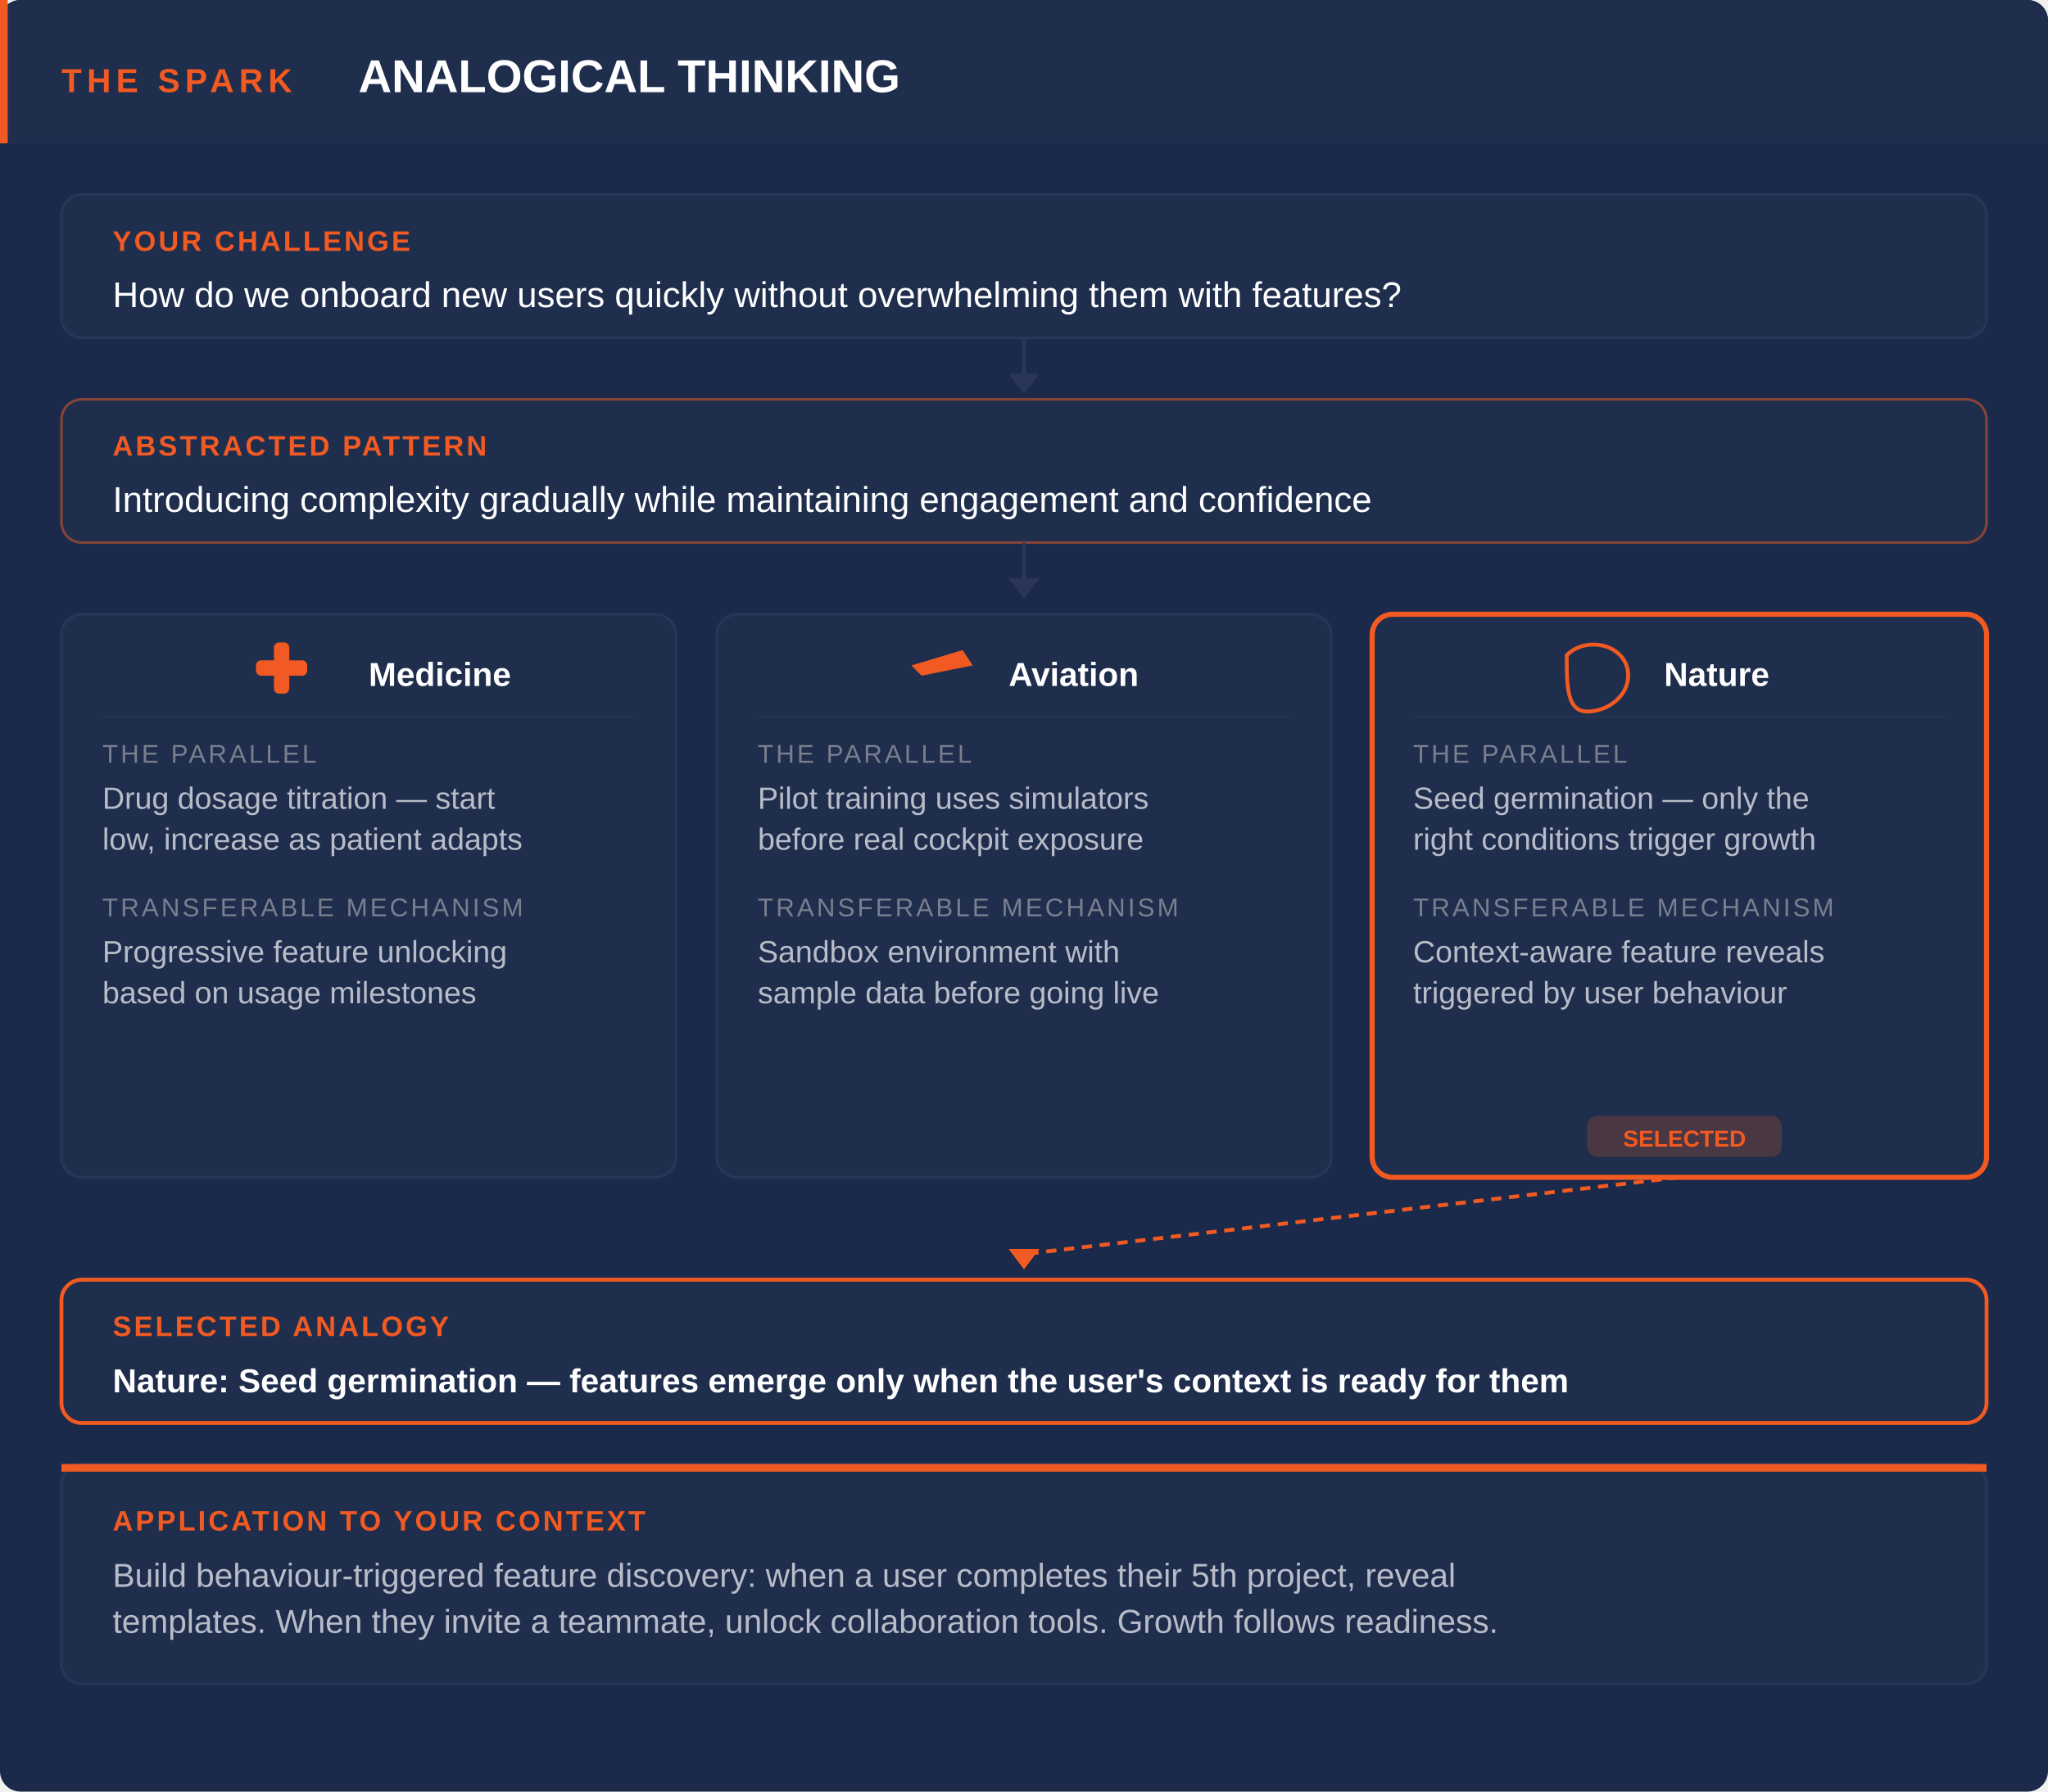
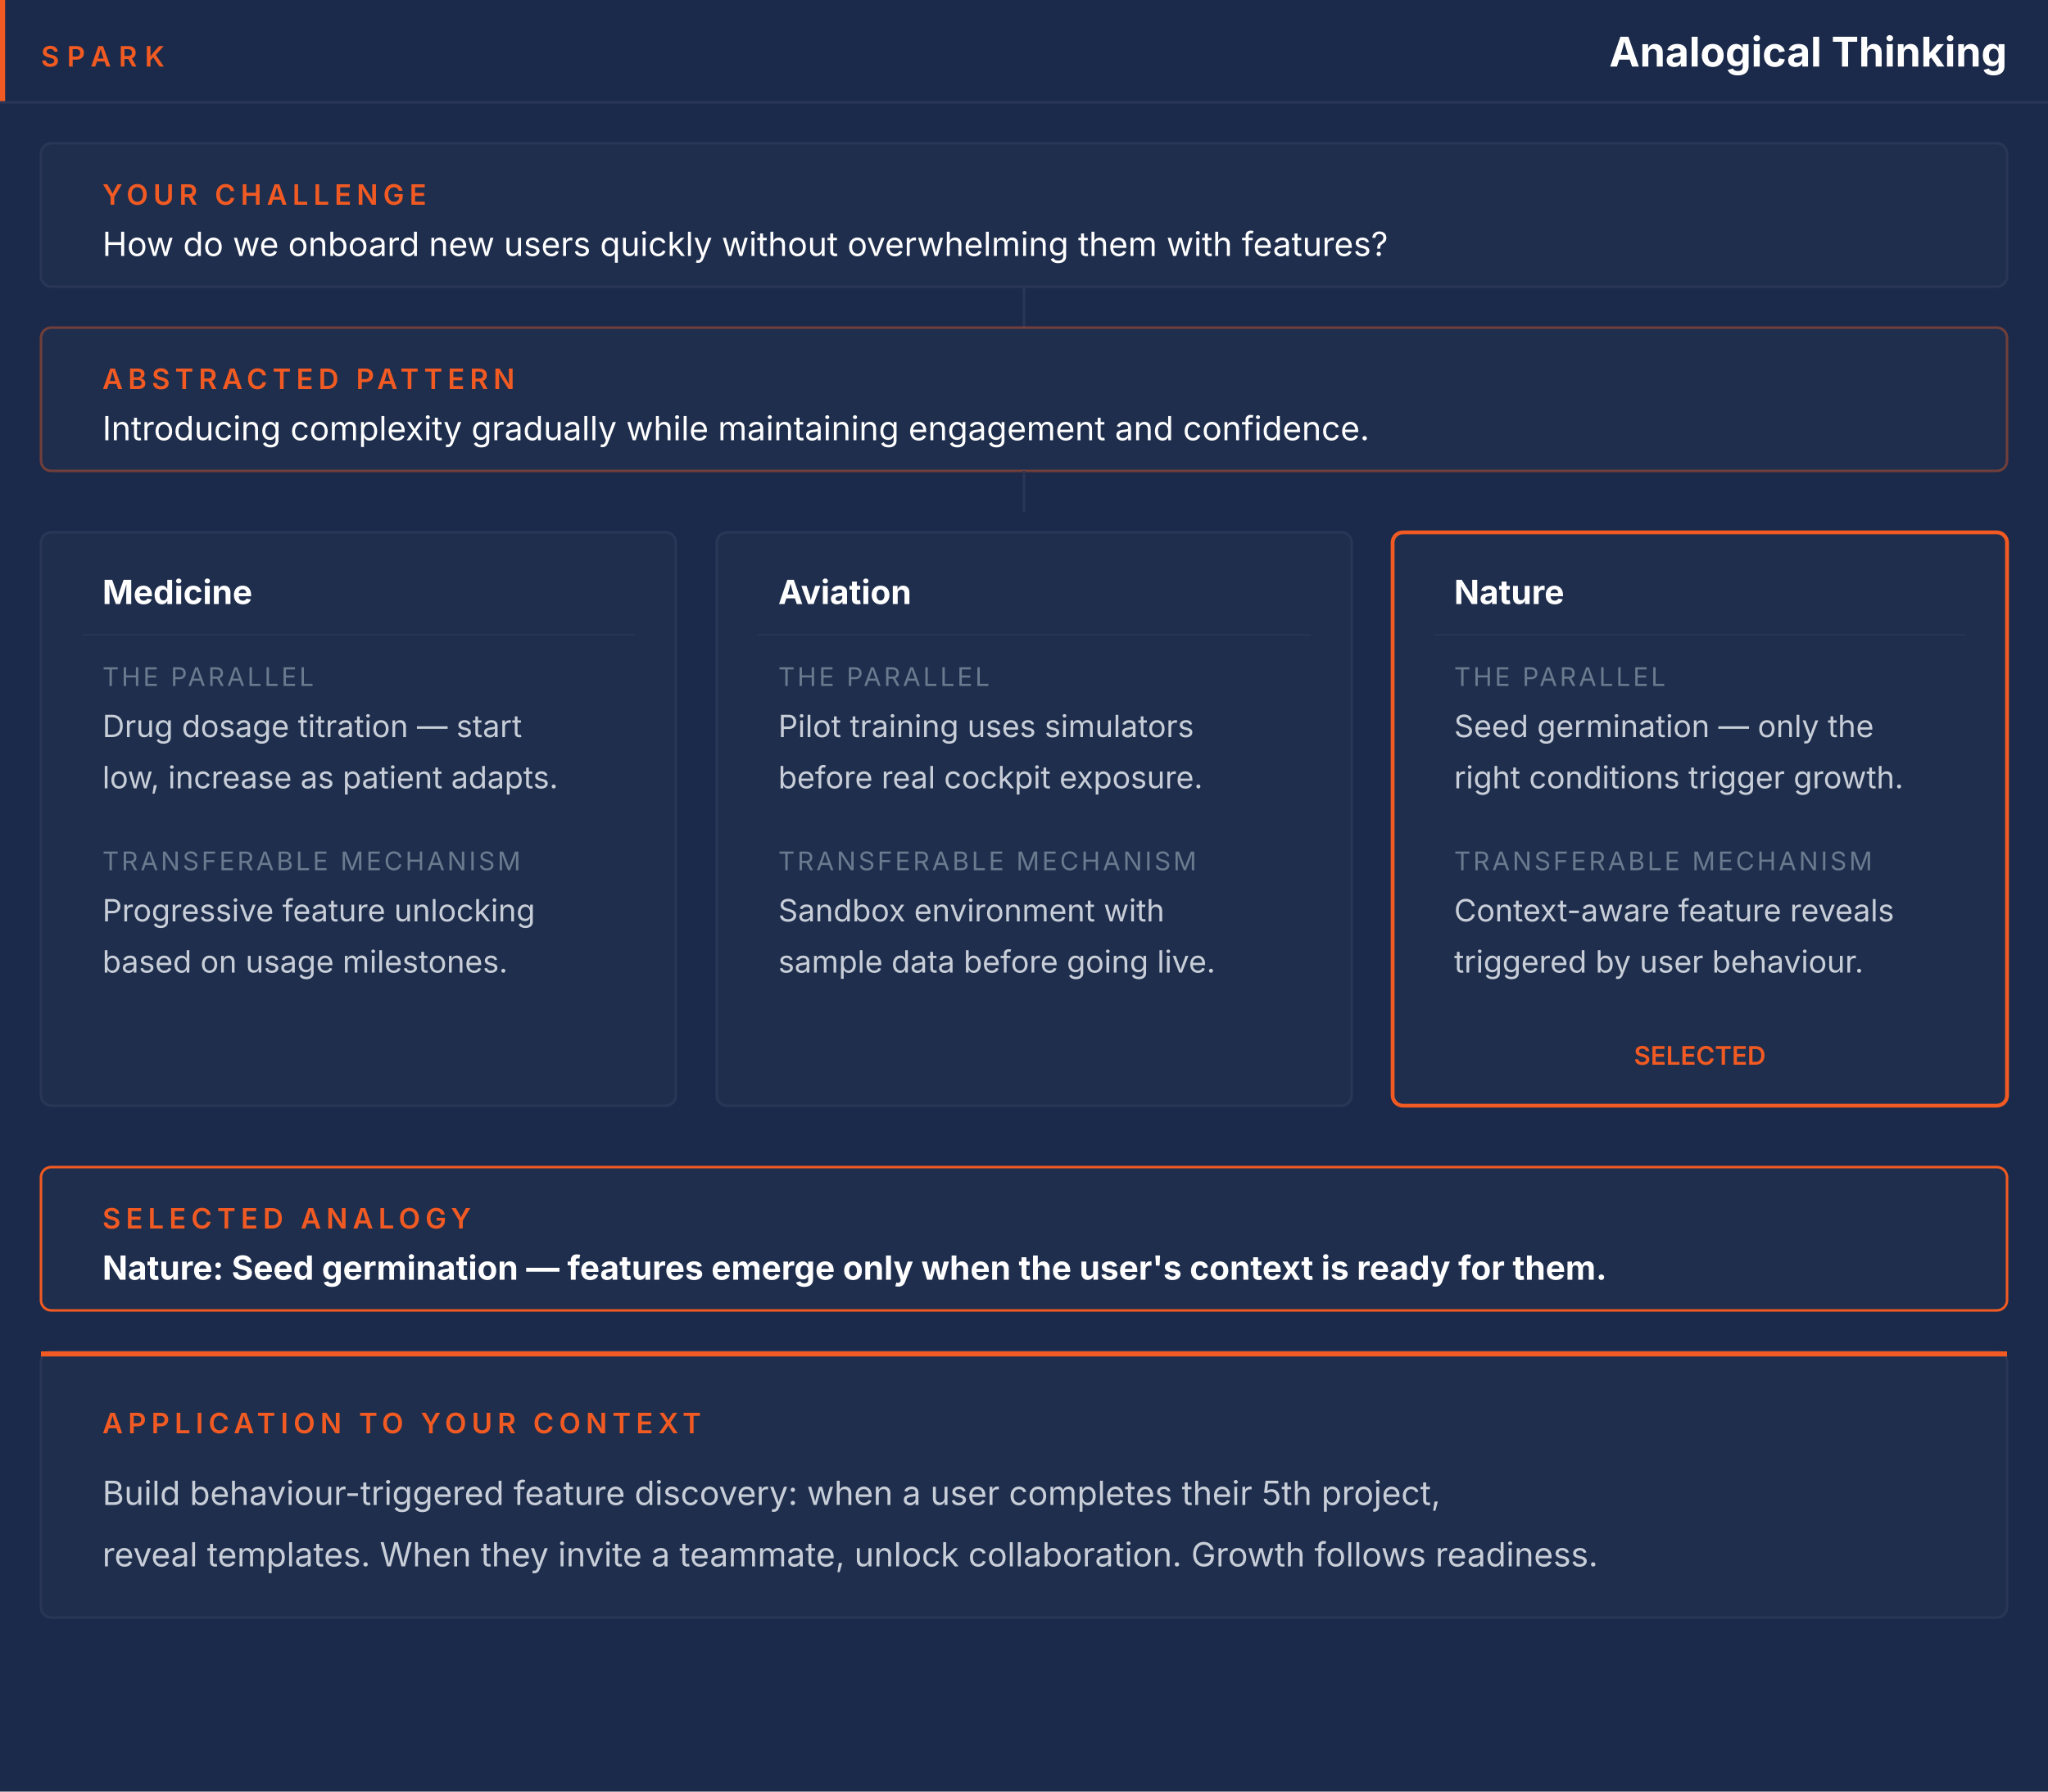
<svg xmlns="http://www.w3.org/2000/svg" width="800" height="700" viewBox="0 0 800 700">
  <defs>
-     <style>text { font-family: Arial, sans-serif; }</style>
+     <style>text { font-family: 'Inter', 'Helvetica Neue', Arial, sans-serif; }</style>
  </defs>
-   <rect width="800" height="700" fill="#1B2A4A" rx="8" />
-   <rect x="0" y="0" width="800" height="56" fill="#1F2E4D" rx="8" />
-   <rect x="0" y="48" width="800" height="8" fill="#1F2E4D" />
-   <rect x="0" y="0" width="3" height="56" fill="#F15A22" />
-   <text x="24" y="36" fill="#F15A22" font-size="13" font-weight="bold" letter-spacing="2">THE SPARK</text>
-   <text x="140" y="36" fill="#FFFFFF" font-size="18" font-weight="bold">ANALOGICAL THINKING</text>
-   <rect x="24" y="76" width="752" height="56" fill="#1F2E4D" rx="8" stroke="#2A3656" stroke-width="1" />
-   <text x="44" y="98" fill="#F15A22" font-size="11" font-weight="bold" letter-spacing="1">YOUR CHALLENGE</text>
-   <text x="44" y="120" fill="#FFFFFF" font-size="14">How do we onboard new users quickly without overwhelming them with features?</text>
-   <line x1="400" y1="132" x2="400" y2="148" stroke="#2A3656" stroke-width="1.5" />
-   <polygon points="394,146 400,154 406,146" fill="#2A3656" />
-   <rect x="24" y="156" width="752" height="56" fill="#1F2E4D" rx="8" stroke="#F15A22" stroke-width="1" stroke-opacity="0.5" />
-   <text x="44" y="178" fill="#F15A22" font-size="11" font-weight="bold" letter-spacing="1">ABSTRACTED PATTERN</text>
-   <text x="44" y="200" fill="#FFFFFF" font-size="14">Introducing complexity gradually while maintaining engagement and confidence</text>
-   <line x1="400" y1="212" x2="400" y2="228" stroke="#2A3656" stroke-width="1.5" />
-   <polygon points="394,226 400,234 406,226" fill="#2A3656" />
-   <rect x="24" y="240" width="240" height="220" fill="#1F2E4D" rx="8" stroke="#2A3656" stroke-width="1" />
-   <rect x="100" y="258" width="20" height="6" fill="#F15A22" rx="2" />
-   <rect x="107" y="251" width="6" height="20" fill="#F15A22" rx="2" />
-   <text x="144" y="268" fill="#FFFFFF" font-size="13" font-weight="bold">Medicine</text>
-   <line x1="40" y1="280" x2="248" y2="280" stroke="#2A3656" stroke-width="0.5" />
-   <text x="40" y="298" fill="#7A7F8E" font-size="10" letter-spacing="1">THE PARALLEL</text>
-   <text x="40" y="316" fill="#B8BCC8" font-size="12">Drug dosage titration — start</text>
-   <text x="40" y="332" fill="#B8BCC8" font-size="12">low, increase as patient adapts</text>
-   <text x="40" y="358" fill="#7A7F8E" font-size="10" letter-spacing="1">TRANSFERABLE MECHANISM</text>
-   <text x="40" y="376" fill="#B8BCC8" font-size="12">Progressive feature unlocking</text>
-   <text x="40" y="392" fill="#B8BCC8" font-size="12">based on usage milestones</text>
-   <rect x="280" y="240" width="240" height="220" fill="#1F2E4D" rx="8" stroke="#2A3656" stroke-width="1" />
-   <path d="M356,260 L376,254 L380,260 L360,264Z" fill="#F15A22" />
-   <text x="394" y="268" fill="#FFFFFF" font-size="13" font-weight="bold">Aviation</text>
-   <line x1="296" y1="280" x2="504" y2="280" stroke="#2A3656" stroke-width="0.5" />
-   <text x="296" y="298" fill="#7A7F8E" font-size="10" letter-spacing="1">THE PARALLEL</text>
-   <text x="296" y="316" fill="#B8BCC8" font-size="12">Pilot training uses simulators</text>
-   <text x="296" y="332" fill="#B8BCC8" font-size="12">before real cockpit exposure</text>
-   <text x="296" y="358" fill="#7A7F8E" font-size="10" letter-spacing="1">TRANSFERABLE MECHANISM</text>
-   <text x="296" y="376" fill="#B8BCC8" font-size="12">Sandbox environment with</text>
-   <text x="296" y="392" fill="#B8BCC8" font-size="12">sample data before going live</text>
-   <rect x="536" y="240" width="240" height="220" fill="#1F2E4D" rx="8" stroke="#F15A22" stroke-width="2" />
-   <path d="M612,256 C620,248 636,252 636,264 C636,272 628,278 620,278 C612,278 612,268 612,256Z" fill="none" stroke="#F15A22" stroke-width="1.5" />
-   <text x="650" y="268" fill="#FFFFFF" font-size="13" font-weight="bold">Nature</text>
-   <line x1="552" y1="280" x2="760" y2="280" stroke="#2A3656" stroke-width="0.5" />
-   <text x="552" y="298" fill="#7A7F8E" font-size="10" letter-spacing="1">THE PARALLEL</text>
-   <text x="552" y="316" fill="#B8BCC8" font-size="12">Seed germination — only the</text>
-   <text x="552" y="332" fill="#B8BCC8" font-size="12">right conditions trigger growth</text>
-   <text x="552" y="358" fill="#7A7F8E" font-size="10" letter-spacing="1">TRANSFERABLE MECHANISM</text>
-   <text x="552" y="376" fill="#B8BCC8" font-size="12">Context-aware feature reveals</text>
-   <text x="552" y="392" fill="#B8BCC8" font-size="12">triggered by user behaviour</text>
-   <rect x="620" y="436" width="76" height="16" fill="#F15A22" fill-opacity="0.2" rx="4" />
-   <text x="658" y="448" fill="#F15A22" font-size="9" font-weight="bold" text-anchor="middle">SELECTED</text>
-   <line x1="656" y1="460" x2="400" y2="490" stroke="#F15A22" stroke-width="1.5" stroke-dasharray="4,3" />
-   <polygon points="394,488 400,496 406,488" fill="#F15A22" />
-   <rect x="24" y="500" width="752" height="56" fill="#1F2E4D" rx="8" stroke="#F15A22" stroke-width="1.5" />
-   <text x="44" y="522" fill="#F15A22" font-size="11" font-weight="bold" letter-spacing="1">SELECTED ANALOGY</text>
-   <text x="44" y="544" fill="#FFFFFF" font-size="13" font-weight="bold">Nature: Seed germination — features emerge only when the user's context is ready for them</text>
-   <rect x="24" y="572" width="752" height="86" fill="#1F2E4D" rx="8" stroke="#2A3656" stroke-width="1" />
-   <rect x="24" y="572" width="752" height="3" fill="#F15A22" />
-   <text x="44" y="598" fill="#F15A22" font-size="11" font-weight="bold" letter-spacing="1">APPLICATION TO YOUR CONTEXT</text>
-   <text x="44" y="620" fill="#B8BCC8" font-size="13">Build behaviour-triggered feature discovery: when a user completes their 5th project, reveal</text>
-   <text x="44" y="638" fill="#B8BCC8" font-size="13">templates. When they invite a teammate, unlock collaboration tools. Growth follows readiness.</text>
+   <rect width="800" height="700" fill="#1B2A4A" />
+   <rect x="0" y="0" width="2" height="40" fill="#F15A22" />
+   <text x="16" y="26" fill="#F15A22" font-size="11" font-weight="600" letter-spacing="3">SPARK</text>
+   <text x="784" y="26" fill="#FFFFFF" font-size="16" font-weight="700" text-anchor="end">Analogical Thinking</text>
+   <line x1="0" y1="40" x2="800" y2="40" stroke="#2A3656" stroke-width="1" />
+   <rect x="16" y="56" width="768" height="56" fill="#1F2E4D" rx="4" stroke="#2A3656" stroke-width="1" />
+   <text x="40" y="80" fill="#F15A22" font-size="11" font-weight="600" letter-spacing="2">YOUR CHALLENGE</text>
+   <text x="40" y="100" fill="#FFFFFF" font-size="13">How do we onboard new users quickly without overwhelming them with features?</text>
+   <line x1="400" y1="112" x2="400" y2="128" stroke="#2A3656" stroke-width="1" />
+   <rect x="16" y="128" width="768" height="56" fill="#1F2E4D" rx="4" stroke="#F15A22" stroke-width="1" stroke-opacity="0.4" />
+   <text x="40" y="152" fill="#F15A22" font-size="11" font-weight="600" letter-spacing="2">ABSTRACTED PATTERN</text>
+   <text x="40" y="172" fill="#FFFFFF" font-size="13">Introducing complexity gradually while maintaining engagement and confidence.</text>
+   <line x1="400" y1="184" x2="400" y2="200" stroke="#2A3656" stroke-width="1" />
+   <rect x="16" y="208" width="248" height="224" fill="#1F2E4D" rx="4" stroke="#2A3656" stroke-width="1" />
+   <text x="40" y="236" fill="#FFFFFF" font-size="13" font-weight="700">Medicine</text>
+   <line x1="32" y1="248" x2="248" y2="248" stroke="#2A3656" stroke-width="0.5" />
+   <text x="40" y="268" fill="#6B7A8E" font-size="10" letter-spacing="1">THE PARALLEL</text>
+   <text x="40" y="288" fill="#C8CED8" font-size="12">Drug dosage titration — start</text>
+   <text x="40" y="308" fill="#C8CED8" font-size="12">low, increase as patient adapts.</text>
+   <text x="40" y="340" fill="#6B7A8E" font-size="10" letter-spacing="1">TRANSFERABLE MECHANISM</text>
+   <text x="40" y="360" fill="#C8CED8" font-size="12">Progressive feature unlocking</text>
+   <text x="40" y="380" fill="#C8CED8" font-size="12">based on usage milestones.</text>
+   <rect x="280" y="208" width="248" height="224" fill="#1F2E4D" rx="4" stroke="#2A3656" stroke-width="1" />
+   <text x="304" y="236" fill="#FFFFFF" font-size="13" font-weight="700">Aviation</text>
+   <line x1="296" y1="248" x2="512" y2="248" stroke="#2A3656" stroke-width="0.5" />
+   <text x="304" y="268" fill="#6B7A8E" font-size="10" letter-spacing="1">THE PARALLEL</text>
+   <text x="304" y="288" fill="#C8CED8" font-size="12">Pilot training uses simulators</text>
+   <text x="304" y="308" fill="#C8CED8" font-size="12">before real cockpit exposure.</text>
+   <text x="304" y="340" fill="#6B7A8E" font-size="10" letter-spacing="1">TRANSFERABLE MECHANISM</text>
+   <text x="304" y="360" fill="#C8CED8" font-size="12">Sandbox environment with</text>
+   <text x="304" y="380" fill="#C8CED8" font-size="12">sample data before going live.</text>
+   <rect x="544" y="208" width="240" height="224" fill="#1F2E4D" rx="4" stroke="#F15A22" stroke-width="1.5" />
+   <text x="568" y="236" fill="#FFFFFF" font-size="13" font-weight="700">Nature</text>
+   <line x1="560" y1="248" x2="768" y2="248" stroke="#2A3656" stroke-width="0.5" />
+   <text x="568" y="268" fill="#6B7A8E" font-size="10" letter-spacing="1">THE PARALLEL</text>
+   <text x="568" y="288" fill="#C8CED8" font-size="12">Seed germination — only the</text>
+   <text x="568" y="308" fill="#C8CED8" font-size="12">right conditions trigger growth.</text>
+   <text x="568" y="340" fill="#6B7A8E" font-size="10" letter-spacing="1">TRANSFERABLE MECHANISM</text>
+   <text x="568" y="360" fill="#C8CED8" font-size="12">Context-aware feature reveals</text>
+   <text x="568" y="380" fill="#C8CED8" font-size="12">triggered by user behaviour.</text>
+   <text x="664" y="416" fill="#F15A22" font-size="10" font-weight="600" text-anchor="middle">SELECTED</text>
+   <rect x="16" y="456" width="768" height="56" fill="#1F2E4D" rx="4" stroke="#F15A22" stroke-width="1" />
+   <text x="40" y="480" fill="#F15A22" font-size="11" font-weight="600" letter-spacing="2">SELECTED ANALOGY</text>
+   <text x="40" y="500" fill="#FFFFFF" font-size="13" font-weight="700">Nature: Seed germination — features emerge only when the user's context is ready for them.</text>
+   <rect x="16" y="528" width="768" height="104" fill="#1F2E4D" rx="4" stroke="#2A3656" stroke-width="1" />
+   <rect x="16" y="528" width="768" height="2" fill="#F15A22" />
+   <text x="40" y="560" fill="#F15A22" font-size="11" font-weight="600" letter-spacing="2">APPLICATION TO YOUR CONTEXT</text>
+   <text x="40" y="588" fill="#C8CED8" font-size="13">Build behaviour-triggered feature discovery: when a user completes their 5th project,</text>
+   <text x="40" y="612" fill="#C8CED8" font-size="13">reveal templates. When they invite a teammate, unlock collaboration. Growth follows readiness.</text>
</svg>
